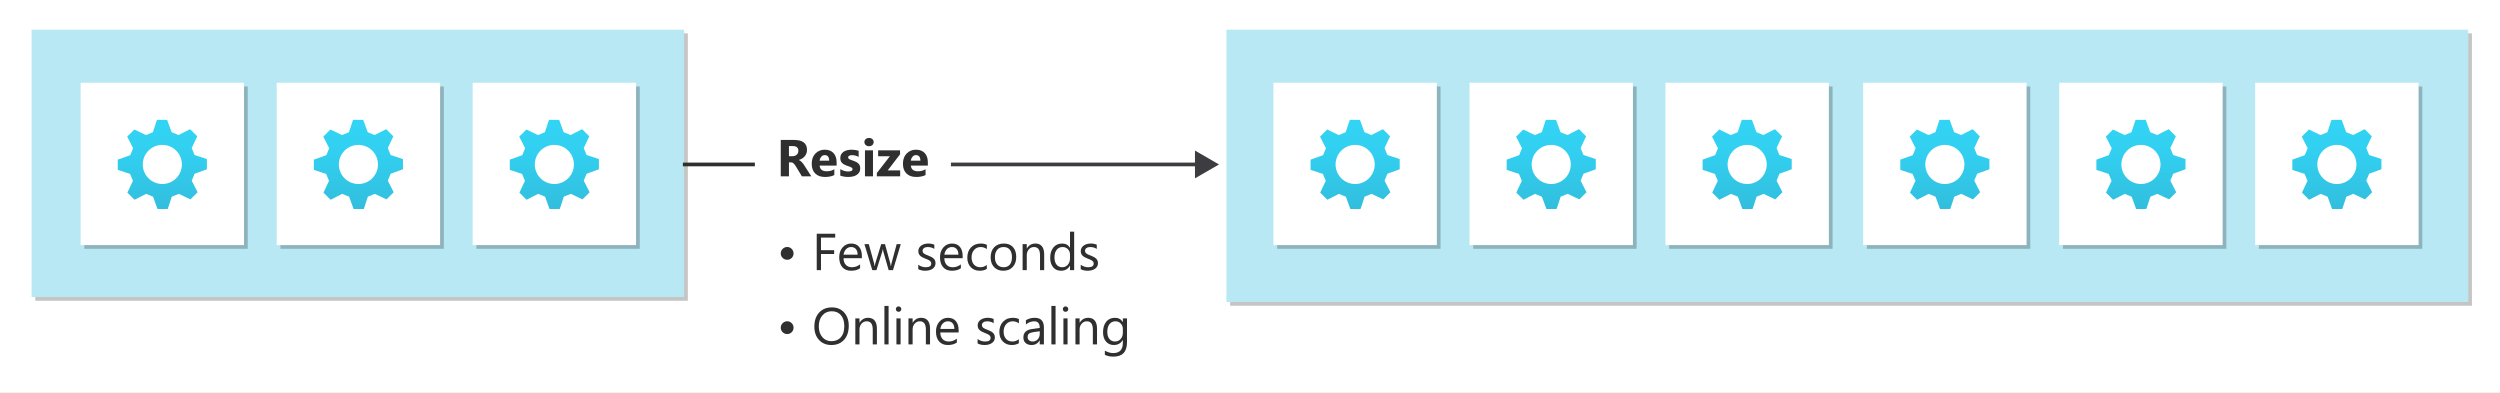
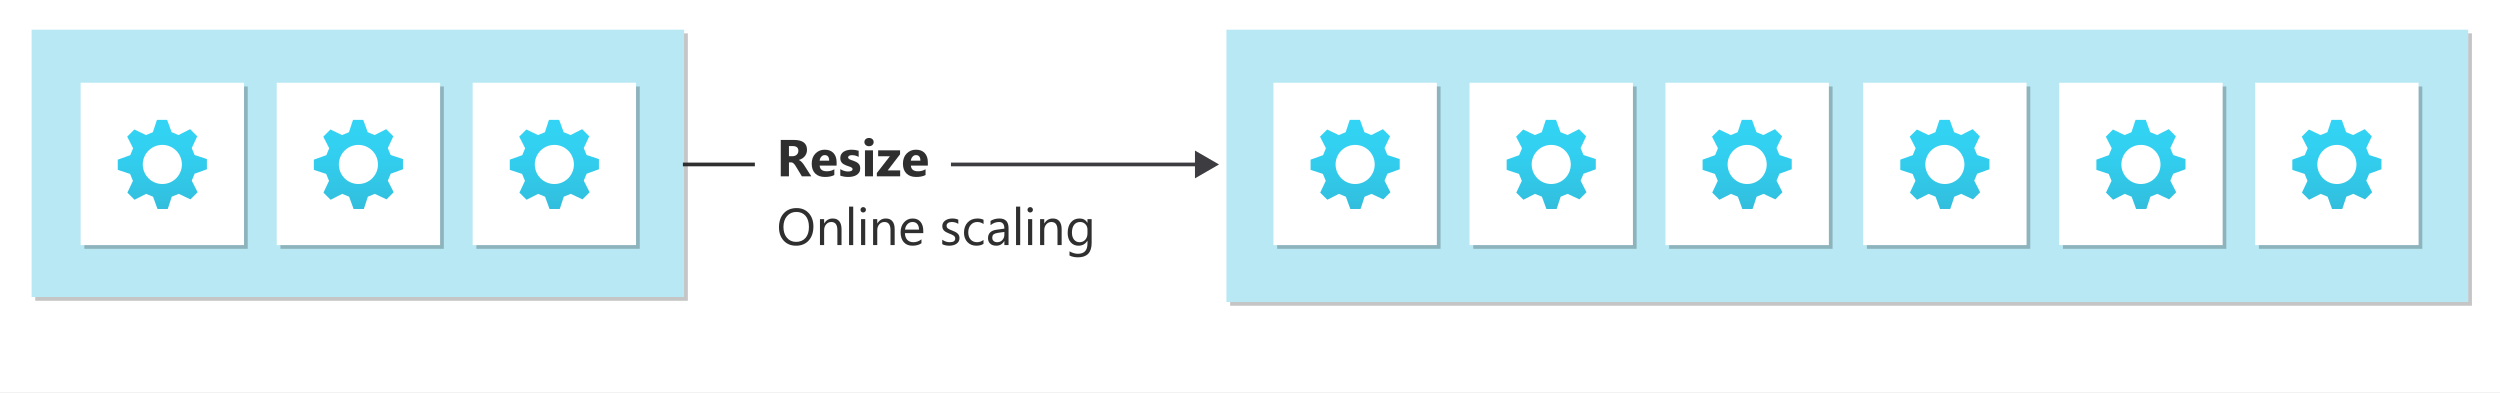
<svg xmlns="http://www.w3.org/2000/svg" version="1.1" x="0px" y="0px" viewBox="0 0 673.2 105.6" enable-background="new 0 0 673.2 105.6" xml:space="preserve">
  <symbol id="PIPELINE" viewBox="-32 -12.266 64 24.531">
    <linearGradient id="SVGID_1_" gradientUnits="userSpaceOnUse" x1="0" y1="-12.265" x2="1.502093e-15" y2="12.265">
      <stop offset="0" style="stop-color:#1B89B2" />
      <stop offset="1" style="stop-color:#51C8E8" />
    </linearGradient>
    <path fill="url(#SVGID_1_)" d="M26.096,12.266h-51.448v0h0C-29.08,12.265-32,6.878-32,0s2.92-12.265,6.648-12.265h0v0h51.448   C29.356-12.266,32-6.363,32,0S29.356,12.266,26.096,12.266z" />
    <g>
-       <linearGradient id="SVGID_00000159463009782731218720000006503701775472242599_" gradientUnits="userSpaceOnUse" x1="-31.461" y1="-6.114" x2="-19.234" y2="6.114">
+       <linearGradient id="SVGID_00000037652043867658343450000010283911251942768778_" gradientUnits="userSpaceOnUse" x1="-31.461" y1="-6.114" x2="-19.234" y2="6.114">
        <stop offset="0" style="stop-color:#B3B4B4" />
        <stop offset="1" style="stop-color:#4F4F4F" />
      </linearGradient>
-       <ellipse fill="url(#SVGID_00000159463009782731218720000006503701775472242599_)" cx="-25.347" cy="0" rx="5.575" ry="10.879" />
+       <ellipse fill="url(#SVGID_00000037652043867658343450000010283911251942768778_)" cx="-25.347" cy="0" rx="5.575" ry="10.879" />
    </g>
  </symbol>
  <g id="Shapes">
    <rect fill="#FFFFFF" width="673.2" height="105.6" />
    <g id="Wrench_tool_x28_s_x29_">
	</g>
    <g id="user2">
	</g>
    <g id="user2_1_">
	</g>
    <g id="user2_4_">
	</g>
    <g id="user2_3_">
	</g>
    <g id="user2_2_">
	</g>
    <g id="Internet_2">
	</g>
    <g id="Enterprise">
	</g>
    <g id="Tunnel__x28_stackable_x29_">
	</g>
    <g id="New_Symbol">
	</g>
    <g id="New_Symbol_1">
	</g>
    <g id="Files">
	</g>
    <g id="BlobBlock">
	</g>
    <g id="E_x5F_Enterprise">
	</g>
    <g id="E_x5F_AD_FS">
	</g>
    <g id="C_x5F_Azure_Active_Directory">
	</g>
    <g>
      <g opacity="0.23">
        <rect x="9.513" y="8.997" width="175.694" height="71.979" />
        <rect x="9.513" y="8.997" opacity="0.35" width="175.694" height="71.979" />
      </g>
      <g>
        <rect x="8.513" y="7.997" fill="#FFFFFF" width="175.694" height="71.979" />
        <rect x="8.513" y="7.997" opacity="0.35" fill="#32BEDD" width="175.694" height="71.979" />
      </g>
    </g>
    <g>
      <g>
        <g opacity="0.23">
          <rect x="22.713" y="23.284" width="44" height="43.716" />
        </g>
        <g>
          <rect x="21.713" y="22.284" fill="#FFFFFF" width="44" height="43.716" />
        </g>
      </g>
-       <linearGradient id="SVGID_00000173839981086208294870000008813632333206459800_" gradientUnits="userSpaceOnUse" x1="43.713" y1="1820.116" x2="43.713" y2="1844.116" gradientTransform="matrix(1 0 0 -1 0 1876.4)">
-         <stop offset="0" style="stop-color:#32BEDD" />
-         <stop offset="0.576" style="stop-color:#32CEEF" />
-         <stop offset="1" style="stop-color:#32D4F5" />
-       </linearGradient>
-       <path fill="url(#SVGID_00000173839981086208294870000008813632333206459800_)" d="M55.713,45.58v-2.736L55.329,42.7l-2.933-0.96    l-0.768-1.867l1.488-3.168l-1.92-1.92l-0.384,0.192l-2.731,1.387l-1.867-0.768l-1.205-3.312h-2.736l-0.144,0.384l-0.96,2.933    l-1.867,0.768l-3.125-1.493l-1.92,1.92l0.192,0.384l1.397,2.736l-0.768,1.867l-3.365,1.205v2.736l0.384,0.144l2.933,0.96    l0.768,1.867l-1.493,3.173l1.92,1.92l0.384-0.192l2.736-1.392l1.867,0.768l1.205,3.312h2.736l0.144-0.384l0.96-2.933l1.867-0.768    l3.168,1.488l1.92-1.92l-0.192-0.384l-1.387-2.731l0.768-1.867L55.713,45.58z M43.713,49.551c-2.909,0-5.267-2.358-5.267-5.267    s2.358-5.267,5.267-5.267c2.909,0,5.267,2.358,5.267,5.267l0,0c0.002,2.906-2.352,5.264-5.259,5.267    C43.718,49.551,43.716,49.551,43.713,49.551z" />
+       <linearGradient id="SVGID_00000067926481118811358890000004310026293047834514_" gradientUnits="userSpaceOnUse" x1="43.713" y1="1820.116" x2="43.713" y2="1844.116" gradientTransform="matrix(1 0 0 -1 0 1876.4)">
+         <stop offset="0" style="stop-color:#32BEDD" />
+         <stop offset="0.576" style="stop-color:#32CEEF" />
+         <stop offset="1" style="stop-color:#32D4F5" />
+       </linearGradient>
+       <path fill="url(#SVGID_00000067926481118811358890000004310026293047834514_)" d="M55.713,45.58v-2.736L55.329,42.7l-2.933-0.96    l-0.768-1.867l1.488-3.168l-1.92-1.92l-0.384,0.192l-2.731,1.387l-1.867-0.768l-1.205-3.312h-2.736l-0.144,0.384l-0.96,2.933    l-1.867,0.768l-3.125-1.493l-1.92,1.92l0.192,0.384l1.397,2.736l-0.768,1.867l-3.365,1.205v2.736l0.384,0.144l2.933,0.96    l0.768,1.867l-1.493,3.173l1.92,1.92l0.384-0.192l2.736-1.392l1.867,0.768l1.205,3.312h2.736l0.144-0.384l0.96-2.933l1.867-0.768    l3.168,1.488l1.92-1.92l-0.192-0.384l-1.387-2.731l0.768-1.867L55.713,45.58z M43.713,49.551c-2.909,0-5.267-2.358-5.267-5.267    s2.358-5.267,5.267-5.267c2.909,0,5.267,2.358,5.267,5.267l0,0c0.002,2.906-2.352,5.264-5.259,5.267    C43.718,49.551,43.716,49.551,43.713,49.551z" />
    </g>
    <g>
      <g>
        <g opacity="0.23">
          <rect x="75.513" y="23.284" width="44" height="43.716" />
        </g>
        <g>
          <rect x="74.513" y="22.284" fill="#FFFFFF" width="44" height="43.716" />
        </g>
      </g>
-       <linearGradient id="SVGID_00000143594917645279843970000013153629568161733549_" gradientUnits="userSpaceOnUse" x1="96.513" y1="1820.116" x2="96.513" y2="1844.116" gradientTransform="matrix(1 0 0 -1 0 1876.4)">
-         <stop offset="0" style="stop-color:#32BEDD" />
-         <stop offset="0.576" style="stop-color:#32CEEF" />
-         <stop offset="1" style="stop-color:#32D4F5" />
-       </linearGradient>
-       <path fill="url(#SVGID_00000143594917645279843970000013153629568161733549_)" d="M108.513,45.58v-2.736l-0.384-0.144l-2.933-0.96    l-0.768-1.867l1.488-3.168l-1.92-1.92l-0.384,0.192l-2.731,1.387l-1.867-0.768l-1.205-3.312h-2.736l-0.144,0.384l-0.96,2.933    l-1.867,0.768l-3.125-1.493l-1.92,1.92l0.192,0.384l1.397,2.736l-0.768,1.867l-3.365,1.205v2.736l0.384,0.144l2.933,0.96    l0.768,1.867l-1.493,3.173l1.92,1.92l0.384-0.192l2.736-1.392l1.867,0.768l1.205,3.312h2.736l0.144-0.384l0.96-2.933l1.867-0.768    l3.168,1.488l1.92-1.92l-0.192-0.384l-1.387-2.731l0.768-1.867L108.513,45.58z M96.513,49.551c-2.909,0-5.267-2.358-5.267-5.267    s2.358-5.267,5.267-5.267s5.267,2.358,5.267,5.267l0,0c0.002,2.906-2.352,5.264-5.259,5.267    C96.518,49.551,96.516,49.551,96.513,49.551z" />
+       <linearGradient id="SVGID_00000031895231596320625280000005752965659657070740_" gradientUnits="userSpaceOnUse" x1="96.513" y1="1820.116" x2="96.513" y2="1844.116" gradientTransform="matrix(1 0 0 -1 0 1876.4)">
+         <stop offset="0" style="stop-color:#32BEDD" />
+         <stop offset="0.576" style="stop-color:#32CEEF" />
+         <stop offset="1" style="stop-color:#32D4F5" />
+       </linearGradient>
+       <path fill="url(#SVGID_00000031895231596320625280000005752965659657070740_)" d="M108.513,45.58v-2.736l-0.384-0.144l-2.933-0.96    l-0.768-1.867l1.488-3.168l-1.92-1.92l-0.384,0.192l-2.731,1.387l-1.867-0.768l-1.205-3.312h-2.736l-0.144,0.384l-0.96,2.933    l-1.867,0.768l-3.125-1.493l-1.92,1.92l0.192,0.384l1.397,2.736l-0.768,1.867l-3.365,1.205v2.736l0.384,0.144l2.933,0.96    l0.768,1.867l-1.493,3.173l1.92,1.92l0.384-0.192l2.736-1.392l1.867,0.768l1.205,3.312h2.736l0.144-0.384l0.96-2.933l1.867-0.768    l3.168,1.488l1.92-1.92l-0.192-0.384l-1.387-2.731l0.768-1.867L108.513,45.58z M96.513,49.551c-2.909,0-5.267-2.358-5.267-5.267    s2.358-5.267,5.267-5.267s5.267,2.358,5.267,5.267l0,0c0.002,2.906-2.352,5.264-5.259,5.267    C96.518,49.551,96.516,49.551,96.513,49.551z" />
    </g>
    <g>
      <g>
        <g opacity="0.23">
          <rect x="128.277" y="23.284" width="44" height="43.716" />
        </g>
        <g>
          <rect x="127.277" y="22.284" fill="#FFFFFF" width="44" height="43.716" />
        </g>
      </g>
-       <linearGradient id="SVGID_00000052080546241288741530000001276800223944357044_" gradientUnits="userSpaceOnUse" x1="149.277" y1="1820.116" x2="149.277" y2="1844.116" gradientTransform="matrix(1 0 0 -1 0 1876.4)">
-         <stop offset="0" style="stop-color:#32BEDD" />
-         <stop offset="0.576" style="stop-color:#32CEEF" />
-         <stop offset="1" style="stop-color:#32D4F5" />
-       </linearGradient>
-       <path fill="url(#SVGID_00000052080546241288741530000001276800223944357044_)" d="M161.277,45.58v-2.736l-0.384-0.144l-2.933-0.96    l-0.768-1.867l1.488-3.168l-1.92-1.92l-0.384,0.192l-2.731,1.387l-1.867-0.768l-1.205-3.312h-2.736l-0.144,0.384l-0.96,2.933    l-1.867,0.768l-3.125-1.493l-1.92,1.92l0.192,0.384l1.397,2.736l-0.768,1.867l-3.365,1.205v2.736l0.384,0.144l2.933,0.96    l0.768,1.867l-1.493,3.173l1.92,1.92l0.384-0.192l2.736-1.392l1.867,0.768l1.205,3.312h2.736l0.144-0.384l0.96-2.933l1.867-0.768    l3.168,1.488l1.92-1.92l-0.192-0.384l-1.387-2.731l0.768-1.867L161.277,45.58z M149.277,49.551c-2.909,0-5.267-2.358-5.267-5.267    s2.358-5.267,5.267-5.267c2.909,0,5.267,2.358,5.267,5.267l0,0c0.002,2.906-2.352,5.264-5.259,5.267    C149.282,49.551,149.279,49.551,149.277,49.551z" />
+       <linearGradient id="SVGID_00000090289403959314020020000016889402337136807812_" gradientUnits="userSpaceOnUse" x1="149.277" y1="1820.116" x2="149.277" y2="1844.116" gradientTransform="matrix(1 0 0 -1 0 1876.4)">
+         <stop offset="0" style="stop-color:#32BEDD" />
+         <stop offset="0.576" style="stop-color:#32CEEF" />
+         <stop offset="1" style="stop-color:#32D4F5" />
+       </linearGradient>
+       <path fill="url(#SVGID_00000090289403959314020020000016889402337136807812_)" d="M161.277,45.58v-2.736l-0.384-0.144l-2.933-0.96    l-0.768-1.867l1.488-3.168l-1.92-1.92l-0.384,0.192l-2.731,1.387l-1.867-0.768l-1.205-3.312h-2.736l-0.144,0.384l-0.96,2.933    l-1.867,0.768l-3.125-1.493l-1.92,1.92l0.192,0.384l1.397,2.736l-0.768,1.867l-3.365,1.205v2.736l0.384,0.144l2.933,0.96    l0.768,1.867l-1.493,3.173l1.92,1.92l0.384-0.192l2.736-1.392l1.867,0.768l1.205,3.312h2.736l0.144-0.384l0.96-2.933l1.867-0.768    l3.168,1.488l1.92-1.92l-0.192-0.384l-1.387-2.731l0.768-1.867L161.277,45.58z M149.277,49.551c-2.909,0-5.267-2.358-5.267-5.267    s2.358-5.267,5.267-5.267c2.909,0,5.267,2.358,5.267,5.267l0,0c0.002,2.906-2.352,5.264-5.259,5.267    C149.282,49.551,149.279,49.551,149.277,49.551z" />
    </g>
    <g>
      <g opacity="0.23">
        <rect x="331.259" y="8.997" width="334.371" height="73.315" />
        <rect x="331.259" y="8.997" opacity="0.35" width="334.371" height="73.315" />
      </g>
      <g>
        <rect x="330.259" y="7.997" fill="#FFFFFF" width="334.371" height="73.315" />
        <rect x="330.259" y="7.997" opacity="0.35" fill="#32BEDD" width="334.371" height="73.315" />
      </g>
    </g>
    <g>
      <g>
        <g opacity="0.23">
          <rect x="343.913" y="23.284" width="44" height="43.716" />
        </g>
        <g>
          <rect x="342.913" y="22.284" fill="#FFFFFF" width="44" height="43.716" />
        </g>
      </g>
-       <linearGradient id="SVGID_00000029750713763880344920000015901679192484422075_" gradientUnits="userSpaceOnUse" x1="364.913" y1="1820.116" x2="364.913" y2="1844.116" gradientTransform="matrix(1 0 0 -1 0 1876.4)">
-         <stop offset="0" style="stop-color:#32BEDD" />
-         <stop offset="0.576" style="stop-color:#32CEEF" />
-         <stop offset="1" style="stop-color:#32D4F5" />
-       </linearGradient>
-       <path fill="url(#SVGID_00000029750713763880344920000015901679192484422075_)" d="M376.913,45.58v-2.736l-0.384-0.144l-2.933-0.96    l-0.768-1.867l1.488-3.168l-1.92-1.92l-0.384,0.192l-2.731,1.387l-1.867-0.768l-1.205-3.312h-2.736l-0.144,0.384l-0.96,2.933    l-1.867,0.768l-3.125-1.493l-1.92,1.92l0.192,0.384l1.397,2.736l-0.768,1.867l-3.365,1.205v2.736l0.384,0.144l2.933,0.96    l0.768,1.867l-1.493,3.173l1.92,1.92l0.384-0.192l2.736-1.392l1.867,0.768l1.205,3.312h2.736l0.144-0.384l0.96-2.933l1.867-0.768    l3.168,1.488l1.92-1.92l-0.192-0.384l-1.387-2.731l0.768-1.867L376.913,45.58z M364.913,49.551c-2.909,0-5.267-2.358-5.267-5.267    s2.358-5.267,5.267-5.267c2.909,0,5.267,2.358,5.267,5.267l0,0c0.002,2.906-2.352,5.264-5.259,5.267    C364.918,49.551,364.916,49.551,364.913,49.551z" />
+       <linearGradient id="SVGID_00000097486583076442421090000012227121519410028973_" gradientUnits="userSpaceOnUse" x1="364.913" y1="1820.116" x2="364.913" y2="1844.116" gradientTransform="matrix(1 0 0 -1 0 1876.4)">
+         <stop offset="0" style="stop-color:#32BEDD" />
+         <stop offset="0.576" style="stop-color:#32CEEF" />
+         <stop offset="1" style="stop-color:#32D4F5" />
+       </linearGradient>
+       <path fill="url(#SVGID_00000097486583076442421090000012227121519410028973_)" d="M376.913,45.58v-2.736l-0.384-0.144l-2.933-0.96    l-0.768-1.867l1.488-3.168l-1.92-1.92l-0.384,0.192l-2.731,1.387l-1.867-0.768l-1.205-3.312h-2.736l-0.144,0.384l-0.96,2.933    l-1.867,0.768l-3.125-1.493l-1.92,1.92l0.192,0.384l1.397,2.736l-0.768,1.867l-3.365,1.205v2.736l0.384,0.144l2.933,0.96    l0.768,1.867l-1.493,3.173l1.92,1.92l0.384-0.192l2.736-1.392l1.867,0.768l1.205,3.312h2.736l0.144-0.384l0.96-2.933l1.867-0.768    l3.168,1.488l1.92-1.92l-0.192-0.384l-1.387-2.731l0.768-1.867L376.913,45.58z M364.913,49.551c-2.909,0-5.267-2.358-5.267-5.267    s2.358-5.267,5.267-5.267c2.909,0,5.267,2.358,5.267,5.267l0,0c0.002,2.906-2.352,5.264-5.259,5.267    C364.918,49.551,364.916,49.551,364.913,49.551z" />
    </g>
    <g>
      <g>
        <g opacity="0.23">
          <rect x="396.713" y="23.284" width="44" height="43.716" />
        </g>
        <g>
          <rect x="395.713" y="22.284" fill="#FFFFFF" width="44" height="43.716" />
        </g>
      </g>
-       <linearGradient id="SVGID_00000103975966143919914500000015925355845901390485_" gradientUnits="userSpaceOnUse" x1="417.713" y1="1820.116" x2="417.713" y2="1844.116" gradientTransform="matrix(1 0 0 -1 0 1876.4)">
-         <stop offset="0" style="stop-color:#32BEDD" />
-         <stop offset="0.576" style="stop-color:#32CEEF" />
-         <stop offset="1" style="stop-color:#32D4F5" />
-       </linearGradient>
-       <path fill="url(#SVGID_00000103975966143919914500000015925355845901390485_)" d="M429.713,45.58v-2.736l-0.384-0.144l-2.933-0.96    l-0.768-1.867l1.488-3.168l-1.92-1.92l-0.384,0.192l-2.731,1.387l-1.867-0.768l-1.205-3.312h-2.736l-0.144,0.384l-0.96,2.933    l-1.867,0.768l-3.125-1.493l-1.92,1.92l0.192,0.384l1.397,2.736l-0.768,1.867l-3.365,1.205v2.736l0.384,0.144l2.933,0.96    l0.768,1.867l-1.493,3.173l1.92,1.92l0.384-0.192l2.736-1.392l1.867,0.768l1.205,3.312h2.736l0.144-0.384l0.96-2.933l1.867-0.768    l3.168,1.488l1.92-1.92l-0.192-0.384l-1.387-2.731l0.768-1.867L429.713,45.58z M417.713,49.551c-2.909,0-5.267-2.358-5.267-5.267    s2.358-5.267,5.267-5.267s5.267,2.358,5.267,5.267l0,0c0.002,2.906-2.352,5.264-5.259,5.267    C417.718,49.551,417.716,49.551,417.713,49.551z" />
+       <linearGradient id="SVGID_00000134228307535328268570000003620532424104851848_" gradientUnits="userSpaceOnUse" x1="417.713" y1="1820.116" x2="417.713" y2="1844.116" gradientTransform="matrix(1 0 0 -1 0 1876.4)">
+         <stop offset="0" style="stop-color:#32BEDD" />
+         <stop offset="0.576" style="stop-color:#32CEEF" />
+         <stop offset="1" style="stop-color:#32D4F5" />
+       </linearGradient>
+       <path fill="url(#SVGID_00000134228307535328268570000003620532424104851848_)" d="M429.713,45.58v-2.736l-0.384-0.144l-2.933-0.96    l-0.768-1.867l1.488-3.168l-1.92-1.92l-0.384,0.192l-2.731,1.387l-1.867-0.768l-1.205-3.312h-2.736l-0.144,0.384l-0.96,2.933    l-1.867,0.768l-3.125-1.493l-1.92,1.92l0.192,0.384l1.397,2.736l-0.768,1.867l-3.365,1.205v2.736l0.384,0.144l2.933,0.96    l0.768,1.867l-1.493,3.173l1.92,1.92l0.384-0.192l2.736-1.392l1.867,0.768l1.205,3.312h2.736l0.144-0.384l0.96-2.933l1.867-0.768    l3.168,1.488l1.92-1.92l-0.192-0.384l-1.387-2.731l0.768-1.867L429.713,45.58z M417.713,49.551c-2.909,0-5.267-2.358-5.267-5.267    s2.358-5.267,5.267-5.267s5.267,2.358,5.267,5.267l0,0c0.002,2.906-2.352,5.264-5.259,5.267    C417.718,49.551,417.716,49.551,417.713,49.551z" />
    </g>
    <g>
      <g>
        <g opacity="0.23">
          <rect x="449.477" y="23.284" width="44" height="43.716" />
        </g>
        <g>
          <rect x="448.477" y="22.284" fill="#FFFFFF" width="44" height="43.716" />
        </g>
      </g>
-       <linearGradient id="SVGID_00000060753172767744300400000014208156676137869752_" gradientUnits="userSpaceOnUse" x1="470.477" y1="1820.116" x2="470.477" y2="1844.116" gradientTransform="matrix(1 0 0 -1 0 1876.4)">
-         <stop offset="0" style="stop-color:#32BEDD" />
-         <stop offset="0.576" style="stop-color:#32CEEF" />
-         <stop offset="1" style="stop-color:#32D4F5" />
-       </linearGradient>
-       <path fill="url(#SVGID_00000060753172767744300400000014208156676137869752_)" d="M482.477,45.58v-2.736l-0.384-0.144l-2.933-0.96    l-0.768-1.867l1.488-3.168l-1.92-1.92l-0.384,0.192l-2.731,1.387l-1.867-0.768l-1.205-3.312h-2.736l-0.144,0.384l-0.96,2.933    l-1.867,0.768l-3.125-1.493l-1.92,1.92l0.192,0.384l1.397,2.736l-0.768,1.867l-3.365,1.205v2.736l0.384,0.144l2.933,0.96    l0.768,1.867l-1.493,3.173l1.92,1.92l0.384-0.192l2.736-1.392l1.867,0.768l1.205,3.312h2.736l0.144-0.384l0.96-2.933l1.867-0.768    l3.168,1.488l1.92-1.92l-0.192-0.384l-1.387-2.731l0.768-1.867L482.477,45.58z M470.477,49.551c-2.909,0-5.267-2.358-5.267-5.267    s2.358-5.267,5.267-5.267c2.909,0,5.267,2.358,5.267,5.267l0,0c0.002,2.906-2.352,5.264-5.259,5.267    C470.482,49.551,470.479,49.551,470.477,49.551z" />
+       <linearGradient id="SVGID_00000178918815470128330830000003304730138820610216_" gradientUnits="userSpaceOnUse" x1="470.477" y1="1820.116" x2="470.477" y2="1844.116" gradientTransform="matrix(1 0 0 -1 0 1876.4)">
+         <stop offset="0" style="stop-color:#32BEDD" />
+         <stop offset="0.576" style="stop-color:#32CEEF" />
+         <stop offset="1" style="stop-color:#32D4F5" />
+       </linearGradient>
+       <path fill="url(#SVGID_00000178918815470128330830000003304730138820610216_)" d="M482.477,45.58v-2.736l-0.384-0.144l-2.933-0.96    l-0.768-1.867l1.488-3.168l-1.92-1.92l-0.384,0.192l-2.731,1.387l-1.867-0.768l-1.205-3.312h-2.736l-0.144,0.384l-0.96,2.933    l-1.867,0.768l-3.125-1.493l-1.92,1.92l0.192,0.384l1.397,2.736l-0.768,1.867l-3.365,1.205v2.736l0.384,0.144l2.933,0.96    l0.768,1.867l-1.493,3.173l1.92,1.92l0.384-0.192l2.736-1.392l1.867,0.768l1.205,3.312h2.736l0.144-0.384l0.96-2.933l1.867-0.768    l3.168,1.488l1.92-1.92l-0.192-0.384l-1.387-2.731l0.768-1.867L482.477,45.58z M470.477,49.551c-2.909,0-5.267-2.358-5.267-5.267    s2.358-5.267,5.267-5.267c2.909,0,5.267,2.358,5.267,5.267l0,0c0.002,2.906-2.352,5.264-5.259,5.267    C470.482,49.551,470.479,49.551,470.477,49.551z" />
    </g>
    <g>
      <g>
        <g opacity="0.23">
          <rect x="502.712" y="23.284" width="44" height="43.716" />
        </g>
        <g>
          <rect x="501.712" y="22.284" fill="#FFFFFF" width="44" height="43.716" />
        </g>
      </g>
-       <linearGradient id="SVGID_00000163054160852159988780000006139294850647048119_" gradientUnits="userSpaceOnUse" x1="523.712" y1="1820.116" x2="523.712" y2="1844.116" gradientTransform="matrix(1 0 0 -1 0 1876.4)">
-         <stop offset="0" style="stop-color:#32BEDD" />
-         <stop offset="0.576" style="stop-color:#32CEEF" />
-         <stop offset="1" style="stop-color:#32D4F5" />
-       </linearGradient>
-       <path fill="url(#SVGID_00000163054160852159988780000006139294850647048119_)" d="M535.712,45.58v-2.736l-0.384-0.144l-2.933-0.96    l-0.768-1.867l1.488-3.168l-1.92-1.92l-0.384,0.192l-2.731,1.387l-1.867-0.768l-1.205-3.312h-2.736l-0.144,0.384l-0.96,2.933    l-1.867,0.768l-3.125-1.493l-1.92,1.92l0.192,0.384l1.397,2.736l-0.768,1.867l-3.365,1.205v2.736l0.384,0.144l2.933,0.96    l0.768,1.867l-1.493,3.173l1.92,1.92l0.384-0.192l2.736-1.392l1.867,0.768l1.205,3.312h2.736l0.144-0.384l0.96-2.933l1.867-0.768    l3.168,1.488l1.92-1.92l-0.192-0.384l-1.387-2.731l0.768-1.867L535.712,45.58z M523.712,49.551c-2.909,0-5.267-2.358-5.267-5.267    s2.358-5.267,5.267-5.267c2.909,0,5.267,2.358,5.267,5.267l0,0c0.002,2.906-2.352,5.264-5.259,5.267    C523.717,49.551,523.715,49.551,523.712,49.551z" />
+       <linearGradient id="SVGID_00000031192941117947826340000009005543223995439778_" gradientUnits="userSpaceOnUse" x1="523.712" y1="1820.116" x2="523.712" y2="1844.116" gradientTransform="matrix(1 0 0 -1 0 1876.4)">
+         <stop offset="0" style="stop-color:#32BEDD" />
+         <stop offset="0.576" style="stop-color:#32CEEF" />
+         <stop offset="1" style="stop-color:#32D4F5" />
+       </linearGradient>
+       <path fill="url(#SVGID_00000031192941117947826340000009005543223995439778_)" d="M535.712,45.58v-2.736l-0.384-0.144l-2.933-0.96    l-0.768-1.867l1.488-3.168l-1.92-1.92l-0.384,0.192l-2.731,1.387l-1.867-0.768l-1.205-3.312h-2.736l-0.144,0.384l-0.96,2.933    l-1.867,0.768l-3.125-1.493l-1.92,1.92l0.192,0.384l1.397,2.736l-0.768,1.867l-3.365,1.205v2.736l0.384,0.144l2.933,0.96    l0.768,1.867l-1.493,3.173l1.92,1.92l0.384-0.192l2.736-1.392l1.867,0.768l1.205,3.312h2.736l0.144-0.384l0.96-2.933l1.867-0.768    l3.168,1.488l1.92-1.92l-0.192-0.384l-1.387-2.731l0.768-1.867L535.712,45.58z M523.712,49.551c-2.909,0-5.267-2.358-5.267-5.267    s2.358-5.267,5.267-5.267c2.909,0,5.267,2.358,5.267,5.267l0,0c0.002,2.906-2.352,5.264-5.259,5.267    C523.717,49.551,523.715,49.551,523.712,49.551z" />
    </g>
    <g>
      <g>
        <g opacity="0.23">
          <rect x="555.512" y="23.284" width="44" height="43.716" />
        </g>
        <g>
          <rect x="554.512" y="22.284" fill="#FFFFFF" width="44" height="43.716" />
        </g>
      </g>
-       <linearGradient id="SVGID_00000083797801774323747360000008809192372917654681_" gradientUnits="userSpaceOnUse" x1="576.512" y1="1820.116" x2="576.512" y2="1844.116" gradientTransform="matrix(1 0 0 -1 0 1876.4)">
-         <stop offset="0" style="stop-color:#32BEDD" />
-         <stop offset="0.576" style="stop-color:#32CEEF" />
-         <stop offset="1" style="stop-color:#32D4F5" />
-       </linearGradient>
-       <path fill="url(#SVGID_00000083797801774323747360000008809192372917654681_)" d="M588.512,45.58v-2.736l-0.384-0.144l-2.933-0.96    l-0.768-1.867l1.488-3.168l-1.92-1.92l-0.384,0.192l-2.731,1.387l-1.867-0.768l-1.205-3.312h-2.736l-0.144,0.384l-0.96,2.933    l-1.867,0.768l-3.125-1.493l-1.92,1.92l0.192,0.384l1.397,2.736l-0.768,1.867l-3.365,1.205v2.736l0.384,0.144l2.933,0.96    l0.768,1.867l-1.493,3.173l1.92,1.92l0.384-0.192l2.736-1.392l1.867,0.768l1.205,3.312h2.736l0.144-0.384l0.96-2.933l1.867-0.768    l3.168,1.488l1.92-1.92l-0.192-0.384l-1.387-2.731l0.768-1.867L588.512,45.58z M576.512,49.551c-2.909,0-5.267-2.358-5.267-5.267    s2.358-5.267,5.267-5.267c2.909,0,5.267,2.358,5.267,5.267l0,0c0.002,2.906-2.352,5.264-5.259,5.267    C576.517,49.551,576.515,49.551,576.512,49.551z" />
+       <linearGradient id="SVGID_00000094619120065585022570000014886334033707440768_" gradientUnits="userSpaceOnUse" x1="576.512" y1="1820.116" x2="576.512" y2="1844.116" gradientTransform="matrix(1 0 0 -1 0 1876.4)">
+         <stop offset="0" style="stop-color:#32BEDD" />
+         <stop offset="0.576" style="stop-color:#32CEEF" />
+         <stop offset="1" style="stop-color:#32D4F5" />
+       </linearGradient>
+       <path fill="url(#SVGID_00000094619120065585022570000014886334033707440768_)" d="M588.512,45.58v-2.736l-0.384-0.144l-2.933-0.96    l-0.768-1.867l1.488-3.168l-1.92-1.92l-0.384,0.192l-2.731,1.387l-1.867-0.768l-1.205-3.312h-2.736l-0.144,0.384l-0.96,2.933    l-1.867,0.768l-3.125-1.493l-1.92,1.92l0.192,0.384l1.397,2.736l-0.768,1.867l-3.365,1.205v2.736l0.384,0.144l2.933,0.96    l0.768,1.867l-1.493,3.173l1.92,1.92l0.384-0.192l2.736-1.392l1.867,0.768l1.205,3.312h2.736l0.144-0.384l0.96-2.933l1.867-0.768    l3.168,1.488l1.92-1.92l-0.192-0.384l-1.387-2.731l0.768-1.867L588.512,45.58z M576.512,49.551c-2.909,0-5.267-2.358-5.267-5.267    s2.358-5.267,5.267-5.267c2.909,0,5.267,2.358,5.267,5.267l0,0c0.002,2.906-2.352,5.264-5.259,5.267    C576.517,49.551,576.515,49.551,576.512,49.551z" />
    </g>
    <g>
      <g>
        <g opacity="0.23">
          <rect x="608.276" y="23.284" width="44" height="43.716" />
        </g>
        <g>
          <rect x="607.276" y="22.284" fill="#FFFFFF" width="44" height="43.716" />
        </g>
      </g>
-       <linearGradient id="SVGID_00000160182484187812430580000010212633932547148213_" gradientUnits="userSpaceOnUse" x1="629.276" y1="1820.116" x2="629.276" y2="1844.116" gradientTransform="matrix(1 0 0 -1 0 1876.4)">
-         <stop offset="0" style="stop-color:#32BEDD" />
-         <stop offset="0.576" style="stop-color:#32CEEF" />
-         <stop offset="1" style="stop-color:#32D4F5" />
-       </linearGradient>
-       <path fill="url(#SVGID_00000160182484187812430580000010212633932547148213_)" d="M641.276,45.58v-2.736l-0.384-0.144l-2.933-0.96    l-0.768-1.867l1.488-3.168l-1.92-1.92l-0.384,0.192l-2.731,1.387l-1.867-0.768l-1.205-3.312h-2.736l-0.144,0.384l-0.96,2.933    l-1.867,0.768l-3.125-1.493l-1.92,1.92l0.192,0.384l1.397,2.736l-0.768,1.867l-3.365,1.205v2.736l0.384,0.144l2.933,0.96    l0.768,1.867l-1.493,3.173l1.92,1.92l0.384-0.192l2.736-1.392l1.867,0.768l1.205,3.312h2.736l0.144-0.384l0.96-2.933l1.867-0.768    l3.168,1.488l1.92-1.92l-0.192-0.384l-1.387-2.731l0.768-1.867L641.276,45.58z M629.276,49.551c-2.909,0-5.267-2.358-5.267-5.267    s2.358-5.267,5.267-5.267s5.267,2.358,5.267,5.267l0,0c0.002,2.906-2.352,5.264-5.259,5.267    C629.281,49.551,629.278,49.551,629.276,49.551z" />
+       <linearGradient id="SVGID_00000010990922564596857440000004210048695403614357_" gradientUnits="userSpaceOnUse" x1="629.276" y1="1820.116" x2="629.276" y2="1844.116" gradientTransform="matrix(1 0 0 -1 0 1876.4)">
+         <stop offset="0" style="stop-color:#32BEDD" />
+         <stop offset="0.576" style="stop-color:#32CEEF" />
+         <stop offset="1" style="stop-color:#32D4F5" />
+       </linearGradient>
+       <path fill="url(#SVGID_00000010990922564596857440000004210048695403614357_)" d="M641.276,45.58v-2.736l-0.384-0.144l-2.933-0.96    l-0.768-1.867l1.488-3.168l-1.92-1.92l-0.384,0.192l-2.731,1.387l-1.867-0.768l-1.205-3.312h-2.736l-0.144,0.384l-0.96,2.933    l-1.867,0.768l-3.125-1.493l-1.92,1.92l0.192,0.384l1.397,2.736l-0.768,1.867l-3.365,1.205v2.736l0.384,0.144l2.933,0.96    l0.768,1.867l-1.493,3.173l1.92,1.92l0.384-0.192l2.736-1.392l1.867,0.768l1.205,3.312h2.736l0.144-0.384l0.96-2.933l1.867-0.768    l3.168,1.488l1.92-1.92l-0.192-0.384l-1.387-2.731l0.768-1.867L641.276,45.58z M629.276,49.551c-2.909,0-5.267-2.358-5.267-5.267    s2.358-5.267,5.267-5.267s5.267,2.358,5.267,5.267l0,0c0.002,2.906-2.352,5.264-5.259,5.267    C629.281,49.551,629.278,49.551,629.276,49.551z" />
    </g>
    <line fill="none" stroke="#2F2F2F" stroke-miterlimit="10" x1="183.888" y1="44.284" x2="203.272" y2="44.284" />
    <g>
      <g>
        <line fill="none" stroke="#3C3C41" stroke-miterlimit="10" x1="256.072" y1="44.284" x2="322.874" y2="44.284" />
        <g>
          <polygon fill="#3C3C41" points="321.78,48.024 328.257,44.284 321.78,40.544     " />
        </g>
      </g>
    </g>
  </g>
  <g id="Text">
    <g>
      <path fill="#2F2F2F" d="M218.465,47.481h-2.536l-1.524-2.522c-0.114-0.191-0.223-0.362-0.328-0.513s-0.211-0.279-0.318-0.386    s-0.219-0.189-0.335-0.246s-0.243-0.085-0.379-0.085h-0.595v3.753h-2.208v-9.803h3.5c2.379,0,3.568,0.889,3.568,2.666    c0,0.342-0.052,0.657-0.157,0.947s-0.253,0.55-0.444,0.783s-0.423,0.433-0.694,0.602s-0.573,0.301-0.906,0.396v0.027    c0.146,0.045,0.287,0.12,0.424,0.222s0.269,0.222,0.396,0.359s0.25,0.284,0.366,0.441s0.222,0.311,0.318,0.461L218.465,47.481z     M212.449,39.332v2.728h0.957c0.474,0,0.854-0.137,1.142-0.41c0.292-0.278,0.438-0.622,0.438-1.032    c0-0.857-0.513-1.285-1.538-1.285H212.449z" />
      <path fill="#2F2F2F" d="M225.283,44.596h-4.566c0.073,1.016,0.713,1.524,1.921,1.524c0.77,0,1.447-0.182,2.03-0.547v1.559    c-0.647,0.346-1.488,0.52-2.522,0.52c-1.13,0-2.007-0.313-2.632-0.94s-0.937-1.5-0.937-2.622c0-1.162,0.337-2.083,1.012-2.762    s1.504-1.019,2.488-1.019c1.021,0,1.811,0.303,2.369,0.909s0.837,1.429,0.837,2.468V44.596z M223.28,43.27    c0-1.002-0.406-1.504-1.217-1.504c-0.346,0-0.646,0.144-0.899,0.431s-0.407,0.645-0.461,1.073H223.28z" />
      <path fill="#2F2F2F" d="M226.271,47.296v-1.75c0.355,0.214,0.71,0.374,1.063,0.479s0.687,0.157,1.001,0.157    c0.383,0,0.685-0.052,0.906-0.157s0.332-0.264,0.332-0.479c0-0.137-0.05-0.25-0.15-0.342s-0.229-0.171-0.386-0.239    s-0.329-0.13-0.516-0.185s-0.367-0.116-0.54-0.185c-0.278-0.105-0.523-0.218-0.735-0.338s-0.39-0.261-0.533-0.42    s-0.253-0.344-0.328-0.554s-0.113-0.458-0.113-0.745c0-0.392,0.085-0.729,0.256-1.012s0.399-0.514,0.684-0.694    s0.611-0.312,0.978-0.396s0.749-0.126,1.145-0.126c0.31,0,0.625,0.024,0.943,0.072s0.633,0.117,0.943,0.208v1.668    c-0.273-0.16-0.566-0.279-0.878-0.359s-0.619-0.12-0.919-0.12c-0.141,0-0.274,0.013-0.4,0.038s-0.236,0.062-0.332,0.109    s-0.171,0.109-0.226,0.185s-0.082,0.161-0.082,0.256c0,0.127,0.041,0.237,0.123,0.328s0.189,0.17,0.321,0.236    s0.279,0.125,0.441,0.178s0.322,0.106,0.482,0.161c0.287,0.1,0.547,0.209,0.779,0.328s0.432,0.257,0.598,0.417    s0.294,0.346,0.383,0.561s0.133,0.469,0.133,0.766c0,0.415-0.09,0.769-0.27,1.063s-0.419,0.533-0.718,0.718    s-0.643,0.319-1.032,0.403s-0.794,0.126-1.213,0.126C227.641,47.652,226.927,47.533,226.271,47.296z" />
      <path fill="#2F2F2F" d="M234.01,39.373c-0.365,0-0.663-0.108-0.896-0.325s-0.349-0.482-0.349-0.796    c0-0.324,0.116-0.588,0.349-0.793s0.531-0.308,0.896-0.308c0.369,0,0.669,0.103,0.899,0.308s0.345,0.469,0.345,0.793    c0,0.328-0.115,0.597-0.345,0.807S234.379,39.373,234.01,39.373z M235.077,47.481h-2.16v-7h2.16V47.481z" />
      <path fill="#2F2F2F" d="M242.397,47.481h-6.282v-0.896l3.514-4.512h-3.165v-1.593h5.906v1.066l-3.329,4.341h3.356V47.481z" />
      <path fill="#2F2F2F" d="M249.848,44.596h-4.566c0.073,1.016,0.713,1.524,1.921,1.524c0.77,0,1.447-0.182,2.03-0.547v1.559    c-0.647,0.346-1.488,0.52-2.522,0.52c-1.13,0-2.007-0.313-2.632-0.94s-0.937-1.5-0.937-2.622c0-1.162,0.337-2.083,1.012-2.762    s1.504-1.019,2.488-1.019c1.021,0,1.811,0.303,2.369,0.909s0.837,1.429,0.837,2.468V44.596z M247.845,43.27    c0-1.002-0.406-1.504-1.217-1.504c-0.346,0-0.646,0.144-0.899,0.431s-0.407,0.645-0.461,1.073H247.845z" />
    </g>
    <g>
-       <path fill="#2F2F2F" d="M211.978,69.953c-0.474,0-0.882-0.167-1.224-0.499s-0.513-0.736-0.513-1.21    c0-0.469,0.171-0.876,0.513-1.22s0.75-0.516,1.224-0.516s0.877,0.171,1.21,0.513s0.499,0.75,0.499,1.224s-0.167,0.877-0.499,1.21    S212.452,69.953,211.978,69.953z" />
-       <path fill="#2F2F2F" d="M224.905,63.978h-3.828v3.391h3.541v1.032h-3.541v4.341h-1.148v-9.803h4.977V63.978z" />
-       <path fill="#2F2F2F" d="M232.087,69.522h-4.942c0.018,0.779,0.228,1.381,0.629,1.805s0.953,0.636,1.654,0.636    c0.789,0,1.513-0.26,2.174-0.779v1.053c-0.615,0.447-1.429,0.67-2.44,0.67c-0.989,0-1.766-0.318-2.331-0.954    s-0.848-1.53-0.848-2.683c0-1.089,0.309-1.977,0.926-2.663s1.384-1.029,2.3-1.029s1.625,0.296,2.126,0.889    s0.752,1.415,0.752,2.468V69.522z M230.938,68.572c-0.004-0.647-0.161-1.151-0.468-1.511s-0.735-0.54-1.282-0.54    c-0.529,0-0.978,0.189-1.347,0.567s-0.597,0.873-0.684,1.483H230.938z" />
-       <path fill="#2F2F2F" d="M242.562,65.742l-2.099,7h-1.162l-1.442-5.011c-0.055-0.191-0.091-0.408-0.109-0.649h-0.027    c-0.014,0.164-0.062,0.376-0.144,0.636l-1.565,5.024h-1.121l-2.119-7h1.176l1.449,5.264c0.045,0.16,0.078,0.369,0.096,0.629h0.055    c0.014-0.201,0.055-0.415,0.123-0.643l1.613-5.25h1.025l1.449,5.277c0.045,0.168,0.08,0.378,0.103,0.629h0.055    c0.009-0.178,0.048-0.387,0.116-0.629l1.422-5.277H242.562z" />
-       <path fill="#2F2F2F" d="M247.271,72.489v-1.203c0.611,0.451,1.283,0.677,2.017,0.677c0.984,0,1.477-0.328,1.477-0.984    c0-0.187-0.042-0.345-0.126-0.475s-0.198-0.245-0.342-0.345s-0.312-0.19-0.506-0.27s-0.402-0.163-0.625-0.25    c-0.31-0.123-0.582-0.247-0.817-0.373s-0.431-0.267-0.588-0.424s-0.276-0.336-0.355-0.537s-0.12-0.435-0.12-0.704    c0-0.328,0.075-0.619,0.226-0.872s0.351-0.465,0.602-0.636s0.537-0.3,0.858-0.386s0.653-0.13,0.995-0.13    c0.606,0,1.148,0.105,1.627,0.314v1.135c-0.515-0.337-1.107-0.506-1.777-0.506c-0.209,0-0.399,0.024-0.567,0.072    s-0.313,0.115-0.434,0.202s-0.214,0.19-0.28,0.311s-0.099,0.254-0.099,0.4c0,0.182,0.033,0.335,0.099,0.458    s0.163,0.232,0.291,0.328s0.283,0.182,0.465,0.26s0.39,0.162,0.622,0.253c0.31,0.119,0.588,0.24,0.834,0.366    s0.456,0.267,0.629,0.424s0.307,0.338,0.4,0.543s0.14,0.449,0.14,0.731c0,0.346-0.076,0.647-0.229,0.902s-0.356,0.467-0.612,0.636    s-0.549,0.294-0.882,0.376s-0.681,0.123-1.046,0.123C248.424,72.906,247.8,72.767,247.271,72.489z" />
-       <path fill="#2F2F2F" d="M259.227,69.522h-4.942c0.018,0.779,0.228,1.381,0.629,1.805s0.953,0.636,1.654,0.636    c0.789,0,1.513-0.26,2.174-0.779v1.053c-0.615,0.447-1.429,0.67-2.44,0.67c-0.989,0-1.766-0.318-2.331-0.954    s-0.848-1.53-0.848-2.683c0-1.089,0.309-1.977,0.926-2.663s1.384-1.029,2.3-1.029s1.625,0.296,2.126,0.889    s0.752,1.415,0.752,2.468V69.522z M258.079,68.572c-0.004-0.647-0.161-1.151-0.468-1.511s-0.735-0.54-1.282-0.54    c-0.529,0-0.978,0.189-1.347,0.567s-0.597,0.873-0.684,1.483H258.079z" />
-       <path fill="#2F2F2F" d="M265.725,72.421c-0.538,0.324-1.176,0.485-1.914,0.485c-0.998,0-1.804-0.325-2.417-0.974    s-0.919-1.491-0.919-2.526c0-1.153,0.331-2.079,0.991-2.779s1.542-1.049,2.646-1.049c0.615,0,1.158,0.114,1.627,0.342v1.148    c-0.52-0.365-1.076-0.547-1.668-0.547c-0.715,0-1.302,0.256-1.76,0.769s-0.687,1.186-0.687,2.02c0,0.82,0.215,1.467,0.646,1.941    s1.008,0.711,1.733,0.711c0.611,0,1.185-0.203,1.723-0.608V72.421z" />
-       <path fill="#2F2F2F" d="M270.165,72.906c-1.035,0-1.86-0.327-2.478-0.981s-0.926-1.521-0.926-2.601    c0-1.176,0.321-2.094,0.964-2.755s1.511-0.991,2.604-0.991c1.043,0,1.858,0.321,2.444,0.964s0.878,1.534,0.878,2.673    c0,1.117-0.315,2.011-0.947,2.683S271.227,72.906,270.165,72.906z M270.247,66.521c-0.72,0-1.29,0.245-1.709,0.735    s-0.629,1.166-0.629,2.027c0,0.83,0.212,1.483,0.636,1.962s0.991,0.718,1.702,0.718c0.725,0,1.282-0.235,1.671-0.704    s0.584-1.137,0.584-2.003c0-0.875-0.195-1.549-0.584-2.023S270.972,66.521,270.247,66.521z" />
-       <path fill="#2F2F2F" d="M281.177,72.742h-1.121V68.75c0-1.486-0.542-2.229-1.627-2.229c-0.561,0-1.024,0.211-1.391,0.632    s-0.55,0.954-0.55,1.596v3.992h-1.121v-7h1.121v1.162h0.027c0.529-0.884,1.294-1.326,2.297-1.326c0.766,0,1.351,0.247,1.757,0.742    s0.608,1.209,0.608,2.143V72.742z" />
-       <path fill="#2F2F2F" d="M289.251,72.742h-1.121v-1.189h-0.027c-0.52,0.902-1.322,1.354-2.406,1.354    c-0.879,0-1.583-0.313-2.109-0.94s-0.79-1.48-0.79-2.56c0-1.158,0.292-2.085,0.875-2.782s1.36-1.046,2.331-1.046    c0.961,0,1.661,0.378,2.099,1.135h0.027v-4.334h1.121V72.742z M288.13,69.577v-1.032c0-0.565-0.187-1.043-0.561-1.436    s-0.848-0.588-1.422-0.588c-0.684,0-1.221,0.25-1.613,0.752s-0.588,1.194-0.588,2.078c0,0.807,0.188,1.443,0.564,1.911    s0.881,0.701,1.514,0.701c0.625,0,1.131-0.226,1.521-0.677S288.13,70.265,288.13,69.577z" />
-       <path fill="#2F2F2F" d="M291.015,72.489v-1.203c0.611,0.451,1.283,0.677,2.017,0.677c0.984,0,1.477-0.328,1.477-0.984    c0-0.187-0.042-0.345-0.126-0.475s-0.198-0.245-0.342-0.345s-0.312-0.19-0.506-0.27s-0.402-0.163-0.625-0.25    c-0.31-0.123-0.582-0.247-0.817-0.373s-0.431-0.267-0.588-0.424s-0.276-0.336-0.355-0.537s-0.12-0.435-0.12-0.704    c0-0.328,0.075-0.619,0.226-0.872s0.351-0.465,0.602-0.636s0.537-0.3,0.858-0.386s0.653-0.13,0.995-0.13    c0.606,0,1.148,0.105,1.627,0.314v1.135c-0.515-0.337-1.107-0.506-1.777-0.506c-0.209,0-0.399,0.024-0.567,0.072    s-0.313,0.115-0.434,0.202s-0.214,0.19-0.28,0.311s-0.099,0.254-0.099,0.4c0,0.182,0.033,0.335,0.099,0.458    s0.163,0.232,0.291,0.328s0.283,0.182,0.465,0.26s0.39,0.162,0.622,0.253c0.31,0.119,0.588,0.24,0.834,0.366    s0.456,0.267,0.629,0.424s0.307,0.338,0.4,0.543s0.14,0.449,0.14,0.731c0,0.346-0.076,0.647-0.229,0.902s-0.356,0.467-0.612,0.636    s-0.549,0.294-0.882,0.376s-0.681,0.123-1.046,0.123C292.167,72.906,291.543,72.767,291.015,72.489z" />
-       <path fill="#2F2F2F" d="M211.978,89.953c-0.474,0-0.882-0.167-1.224-0.499s-0.513-0.736-0.513-1.21    c0-0.469,0.171-0.876,0.513-1.22s0.75-0.516,1.224-0.516s0.877,0.171,1.21,0.513s0.499,0.75,0.499,1.224s-0.167,0.877-0.499,1.21    S212.452,89.953,211.978,89.953z" />
-       <path fill="#2F2F2F" d="M223.879,92.906c-1.39,0-2.503-0.458-3.339-1.374s-1.254-2.108-1.254-3.575    c0-1.577,0.426-2.834,1.278-3.773s2.012-1.408,3.479-1.408c1.354,0,2.444,0.456,3.271,1.367s1.241,2.103,1.241,3.575    c0,1.6-0.424,2.864-1.271,3.794S225.301,92.906,223.879,92.906z M223.961,83.814c-1.03,0-1.866,0.372-2.509,1.114    s-0.964,1.718-0.964,2.926s0.313,2.18,0.94,2.916s1.443,1.104,2.451,1.104c1.076,0,1.923-0.351,2.543-1.053s0.93-1.684,0.93-2.946    c0-1.294-0.301-2.294-0.902-3.001S225.019,83.814,223.961,83.814z" />
-       <path fill="#2F2F2F" d="M236.132,92.742h-1.121V88.75c0-1.486-0.542-2.229-1.627-2.229c-0.561,0-1.024,0.211-1.391,0.632    s-0.55,0.954-0.55,1.596v3.992h-1.121v-7h1.121v1.162h0.027c0.529-0.884,1.294-1.326,2.297-1.326c0.766,0,1.351,0.247,1.757,0.742    s0.608,1.209,0.608,2.143V92.742z" />
-       <path fill="#2F2F2F" d="M239.277,92.742h-1.121V82.379h1.121V92.742z" />
-       <path fill="#2F2F2F" d="M241.964,83.965c-0.201,0-0.372-0.068-0.513-0.205s-0.212-0.31-0.212-0.52s0.071-0.384,0.212-0.523    s0.312-0.208,0.513-0.208c0.205,0,0.379,0.069,0.523,0.208s0.215,0.313,0.215,0.523c0,0.201-0.072,0.372-0.215,0.513    S242.169,83.965,241.964,83.965z M242.511,92.742h-1.121v-7h1.121V92.742z" />
-       <path fill="#2F2F2F" d="M250.44,92.742h-1.121V88.75c0-1.486-0.542-2.229-1.627-2.229c-0.561,0-1.024,0.211-1.391,0.632    s-0.55,0.954-0.55,1.596v3.992h-1.121v-7h1.121v1.162h0.027c0.529-0.884,1.294-1.326,2.297-1.326c0.766,0,1.351,0.247,1.757,0.742    s0.608,1.209,0.608,2.143V92.742z" />
-       <path fill="#2F2F2F" d="M258.143,89.522h-4.942c0.018,0.779,0.228,1.381,0.629,1.805s0.953,0.636,1.654,0.636    c0.789,0,1.513-0.26,2.174-0.779v1.053c-0.615,0.447-1.429,0.67-2.44,0.67c-0.989,0-1.766-0.318-2.331-0.954    s-0.848-1.53-0.848-2.683c0-1.089,0.309-1.977,0.926-2.663s1.384-1.029,2.3-1.029s1.625,0.296,2.126,0.889    s0.752,1.415,0.752,2.468V89.522z M256.995,88.572c-0.004-0.647-0.161-1.151-0.468-1.511s-0.735-0.54-1.282-0.54    c-0.529,0-0.978,0.189-1.347,0.567s-0.597,0.873-0.684,1.483H256.995z" />
-       <path fill="#2F2F2F" d="M263.25,92.489v-1.203c0.611,0.451,1.283,0.677,2.017,0.677c0.984,0,1.477-0.328,1.477-0.984    c0-0.187-0.042-0.345-0.126-0.475s-0.198-0.245-0.342-0.345s-0.312-0.19-0.506-0.27s-0.402-0.163-0.625-0.25    c-0.31-0.123-0.582-0.247-0.817-0.373s-0.431-0.267-0.588-0.424s-0.276-0.336-0.355-0.537s-0.12-0.435-0.12-0.704    c0-0.328,0.075-0.619,0.226-0.872s0.351-0.465,0.602-0.636s0.537-0.3,0.858-0.386s0.653-0.13,0.995-0.13    c0.606,0,1.148,0.105,1.627,0.314v1.135c-0.515-0.337-1.107-0.506-1.777-0.506c-0.209,0-0.399,0.024-0.567,0.072    s-0.313,0.115-0.434,0.202s-0.214,0.19-0.28,0.311s-0.099,0.254-0.099,0.4c0,0.182,0.033,0.335,0.099,0.458    s0.163,0.232,0.291,0.328s0.283,0.182,0.465,0.26s0.39,0.162,0.622,0.253c0.31,0.119,0.588,0.24,0.834,0.366    s0.456,0.267,0.629,0.424s0.307,0.338,0.4,0.543s0.14,0.449,0.14,0.731c0,0.346-0.076,0.647-0.229,0.902s-0.356,0.467-0.612,0.636    s-0.549,0.294-0.882,0.376s-0.681,0.123-1.046,0.123C264.402,92.906,263.778,92.767,263.25,92.489z" />
-       <path fill="#2F2F2F" d="M274.357,92.421c-0.538,0.324-1.176,0.485-1.914,0.485c-0.998,0-1.804-0.325-2.417-0.974    s-0.919-1.491-0.919-2.526c0-1.153,0.331-2.079,0.991-2.779s1.542-1.049,2.646-1.049c0.615,0,1.158,0.114,1.627,0.342v1.148    c-0.52-0.365-1.076-0.547-1.668-0.547c-0.715,0-1.302,0.256-1.76,0.769s-0.687,1.186-0.687,2.02c0,0.82,0.215,1.467,0.646,1.941    s1.008,0.711,1.733,0.711c0.611,0,1.185-0.203,1.723-0.608V92.421z" />
-       <path fill="#2F2F2F" d="M281.101,92.742h-1.121v-1.094h-0.027c-0.488,0.838-1.206,1.258-2.153,1.258    c-0.697,0-1.243-0.185-1.637-0.554s-0.591-0.859-0.591-1.47c0-1.308,0.77-2.069,2.311-2.283l2.099-0.294    c0-1.189-0.481-1.784-1.442-1.784c-0.843,0-1.604,0.287-2.283,0.861v-1.148c0.688-0.438,1.481-0.656,2.379-0.656    c1.645,0,2.468,0.871,2.468,2.611V92.742z M279.98,89.201l-1.688,0.232c-0.52,0.073-0.912,0.202-1.176,0.386    s-0.396,0.512-0.396,0.981c0,0.342,0.122,0.621,0.366,0.837s0.568,0.325,0.974,0.325c0.556,0,1.015-0.195,1.377-0.584    s0.543-0.883,0.543-1.48V89.201z" />
-       <path fill="#2F2F2F" d="M284.242,92.742h-1.121V82.379h1.121V92.742z" />
-       <path fill="#2F2F2F" d="M286.929,83.965c-0.201,0-0.372-0.068-0.513-0.205s-0.212-0.31-0.212-0.52s0.071-0.384,0.212-0.523    s0.312-0.208,0.513-0.208c0.205,0,0.379,0.069,0.523,0.208s0.215,0.313,0.215,0.523c0,0.201-0.072,0.372-0.215,0.513    S287.134,83.965,286.929,83.965z M287.476,92.742h-1.121v-7h1.121V92.742z" />
-       <path fill="#2F2F2F" d="M295.405,92.742h-1.121V88.75c0-1.486-0.542-2.229-1.627-2.229c-0.561,0-1.024,0.211-1.391,0.632    s-0.55,0.954-0.55,1.596v3.992h-1.121v-7h1.121v1.162h0.027c0.529-0.884,1.294-1.326,2.297-1.326c0.766,0,1.351,0.247,1.757,0.742    s0.608,1.209,0.608,2.143V92.742z" />
-       <path fill="#2F2F2F" d="M303.479,92.181c0,2.57-1.23,3.855-3.691,3.855c-0.866,0-1.623-0.164-2.27-0.492v-1.121    c0.789,0.438,1.541,0.656,2.256,0.656c1.723,0,2.584-0.916,2.584-2.748v-0.766h-0.027c-0.533,0.893-1.335,1.34-2.406,1.34    c-0.871,0-1.571-0.311-2.102-0.933s-0.796-1.457-0.796-2.505c0-1.189,0.286-2.135,0.858-2.837s1.354-1.053,2.348-1.053    c0.943,0,1.643,0.378,2.099,1.135h0.027v-0.971h1.121V92.181z M302.358,89.577v-1.032c0-0.556-0.188-1.032-0.564-1.429    s-0.844-0.595-1.405-0.595c-0.693,0-1.235,0.252-1.627,0.755s-0.588,1.209-0.588,2.116c0,0.779,0.188,1.402,0.564,1.87    s0.874,0.701,1.494,0.701c0.629,0,1.141-0.223,1.535-0.67S302.358,90.274,302.358,89.577z" />
+       <path fill="#2F2F2F" d="M214.357,66.164c-1.39,0-2.503-0.458-3.339-1.374c-0.836-0.916-1.254-2.108-1.254-3.575    c0-1.577,0.426-2.834,1.278-3.773s2.012-1.408,3.479-1.408c1.354,0,2.444,0.456,3.271,1.367s1.241,2.103,1.241,3.575    c0,1.6-0.424,2.864-1.271,3.794C216.914,65.699,215.779,66.164,214.357,66.164z M214.439,57.072c-1.03,0-1.866,0.372-2.509,1.114    s-0.964,1.718-0.964,2.926s0.313,2.18,0.94,2.916c0.626,0.736,1.443,1.104,2.451,1.104c1.076,0,1.923-0.351,2.543-1.053    c0.62-0.702,0.93-1.684,0.93-2.946c0-1.294-0.301-2.294-0.902-3.001S215.496,57.072,214.439,57.072z" />
+       <path fill="#2F2F2F" d="M226.609,66h-1.121v-3.992c0-1.486-0.542-2.229-1.627-2.229c-0.561,0-1.024,0.211-1.391,0.632    s-0.55,0.954-0.55,1.596V66h-1.121v-7h1.121v1.162h0.027c0.529-0.884,1.294-1.326,2.297-1.326c0.766,0,1.351,0.247,1.757,0.742    s0.608,1.209,0.608,2.143V66z" />
+       <path fill="#2F2F2F" d="M229.754,66h-1.121V55.637h1.121V66z" />
+       <path fill="#2F2F2F" d="M232.441,57.222c-0.201,0-0.372-0.068-0.513-0.205s-0.212-0.31-0.212-0.52s0.071-0.384,0.212-0.523    s0.312-0.208,0.513-0.208c0.205,0,0.379,0.069,0.523,0.208s0.215,0.313,0.215,0.523c0,0.201-0.072,0.372-0.215,0.513    S232.646,57.222,232.441,57.222z M232.988,66h-1.121v-7h1.121V66z" />
+       <path fill="#2F2F2F" d="M240.917,66h-1.121v-3.992c0-1.486-0.542-2.229-1.627-2.229c-0.561,0-1.024,0.211-1.391,0.632    s-0.55,0.954-0.55,1.596V66h-1.121v-7h1.121v1.162h0.027c0.529-0.884,1.294-1.326,2.297-1.326c0.766,0,1.351,0.247,1.757,0.742    s0.608,1.209,0.608,2.143V66z" />
+       <path fill="#2F2F2F" d="M248.621,62.78h-4.942c0.018,0.779,0.228,1.381,0.629,1.805s0.953,0.636,1.654,0.636    c0.789,0,1.513-0.26,2.174-0.779v1.053c-0.615,0.447-1.429,0.67-2.44,0.67c-0.989,0-1.766-0.318-2.331-0.954    s-0.848-1.53-0.848-2.683c0-1.089,0.309-1.977,0.926-2.663s1.384-1.029,2.3-1.029s1.625,0.296,2.126,0.889    s0.752,1.415,0.752,2.468V62.78z M247.472,61.83c-0.004-0.647-0.161-1.151-0.468-1.511s-0.735-0.54-1.282-0.54    c-0.529,0-0.978,0.189-1.347,0.567s-0.597,0.873-0.684,1.483H247.472z" />
+       <path fill="#2F2F2F" d="M253.727,65.747v-1.203c0.611,0.451,1.283,0.677,2.017,0.677c0.984,0,1.477-0.328,1.477-0.984    c0-0.187-0.042-0.345-0.126-0.475s-0.198-0.245-0.342-0.345s-0.312-0.19-0.506-0.27s-0.402-0.163-0.625-0.25    c-0.31-0.123-0.582-0.247-0.817-0.373s-0.431-0.267-0.588-0.424s-0.276-0.336-0.355-0.537s-0.12-0.435-0.12-0.704    c0-0.328,0.075-0.619,0.226-0.872s0.351-0.465,0.602-0.636s0.537-0.3,0.858-0.386s0.653-0.13,0.995-0.13    c0.606,0,1.148,0.105,1.627,0.314v1.135c-0.515-0.337-1.107-0.506-1.777-0.506c-0.209,0-0.399,0.024-0.567,0.072    s-0.313,0.115-0.434,0.202s-0.214,0.19-0.28,0.311s-0.099,0.254-0.099,0.4c0,0.182,0.033,0.335,0.099,0.458    s0.163,0.232,0.291,0.328s0.283,0.182,0.465,0.26s0.39,0.162,0.622,0.253c0.31,0.119,0.588,0.24,0.834,0.366    s0.456,0.267,0.629,0.424s0.307,0.338,0.4,0.543s0.14,0.449,0.14,0.731c0,0.346-0.076,0.647-0.229,0.902s-0.356,0.467-0.612,0.636    s-0.549,0.294-0.882,0.376s-0.681,0.123-1.046,0.123C254.88,66.164,254.256,66.025,253.727,65.747z" />
+       <path fill="#2F2F2F" d="M264.835,65.679c-0.538,0.324-1.176,0.485-1.914,0.485c-0.998,0-1.804-0.325-2.417-0.974    s-0.919-1.491-0.919-2.526c0-1.153,0.331-2.079,0.991-2.779s1.542-1.049,2.646-1.049c0.615,0,1.158,0.114,1.627,0.342v1.148    c-0.52-0.365-1.076-0.547-1.668-0.547c-0.715,0-1.302,0.256-1.76,0.769s-0.687,1.186-0.687,2.02c0,0.82,0.215,1.467,0.646,1.941    s1.008,0.711,1.733,0.711c0.611,0,1.185-0.203,1.723-0.608V65.679z" />
+       <path fill="#2F2F2F" d="M271.579,66h-1.121v-1.094h-0.027c-0.488,0.838-1.206,1.258-2.153,1.258c-0.697,0-1.243-0.185-1.637-0.554    s-0.591-0.859-0.591-1.47c0-1.308,0.77-2.069,2.311-2.283l2.099-0.294c0-1.189-0.481-1.784-1.442-1.784    c-0.843,0-1.604,0.287-2.283,0.861v-1.148c0.688-0.438,1.481-0.656,2.379-0.656c1.645,0,2.468,0.871,2.468,2.611V66z     M270.458,62.459l-1.688,0.232c-0.52,0.073-0.912,0.202-1.176,0.386s-0.396,0.512-0.396,0.981c0,0.342,0.122,0.621,0.366,0.837    s0.568,0.325,0.974,0.325c0.556,0,1.015-0.195,1.377-0.584s0.543-0.883,0.543-1.48V62.459z" />
+       <path fill="#2F2F2F" d="M274.72,66h-1.121V55.637h1.121V66z" />
+       <path fill="#2F2F2F" d="M277.407,57.222c-0.201,0-0.372-0.068-0.513-0.205s-0.212-0.31-0.212-0.52s0.071-0.384,0.212-0.523    s0.312-0.208,0.513-0.208c0.205,0,0.379,0.069,0.523,0.208s0.215,0.313,0.215,0.523c0,0.201-0.072,0.372-0.215,0.513    S277.612,57.222,277.407,57.222z M277.954,66h-1.121v-7h1.121V66z" />
+       <path fill="#2F2F2F" d="M285.882,66h-1.121v-3.992c0-1.486-0.542-2.229-1.627-2.229c-0.561,0-1.024,0.211-1.391,0.632    s-0.55,0.954-0.55,1.596V66h-1.121v-7h1.121v1.162h0.027c0.529-0.884,1.294-1.326,2.297-1.326c0.766,0,1.351,0.247,1.757,0.742    s0.608,1.209,0.608,2.143V66z" />
+       <path fill="#2F2F2F" d="M293.957,65.439c0,2.57-1.23,3.855-3.691,3.855c-0.866,0-1.623-0.164-2.27-0.492v-1.121    c0.789,0.438,1.541,0.656,2.256,0.656c1.723,0,2.584-0.916,2.584-2.748v-0.766h-0.027c-0.533,0.893-1.335,1.34-2.406,1.34    c-0.871,0-1.571-0.311-2.102-0.933s-0.796-1.457-0.796-2.505c0-1.189,0.286-2.135,0.858-2.837s1.354-1.053,2.348-1.053    c0.943,0,1.643,0.378,2.099,1.135h0.027V59h1.121V65.439z M292.835,62.835v-1.032c0-0.556-0.188-1.032-0.564-1.429    s-0.844-0.595-1.405-0.595c-0.693,0-1.235,0.252-1.627,0.755s-0.588,1.209-0.588,2.116c0,0.779,0.188,1.402,0.564,1.87    s0.874,0.701,1.494,0.701c0.629,0,1.141-0.223,1.535-0.67S292.835,63.532,292.835,62.835z" />
    </g>
  </g>
  <g id="Layer_1">
</g>
</svg>
